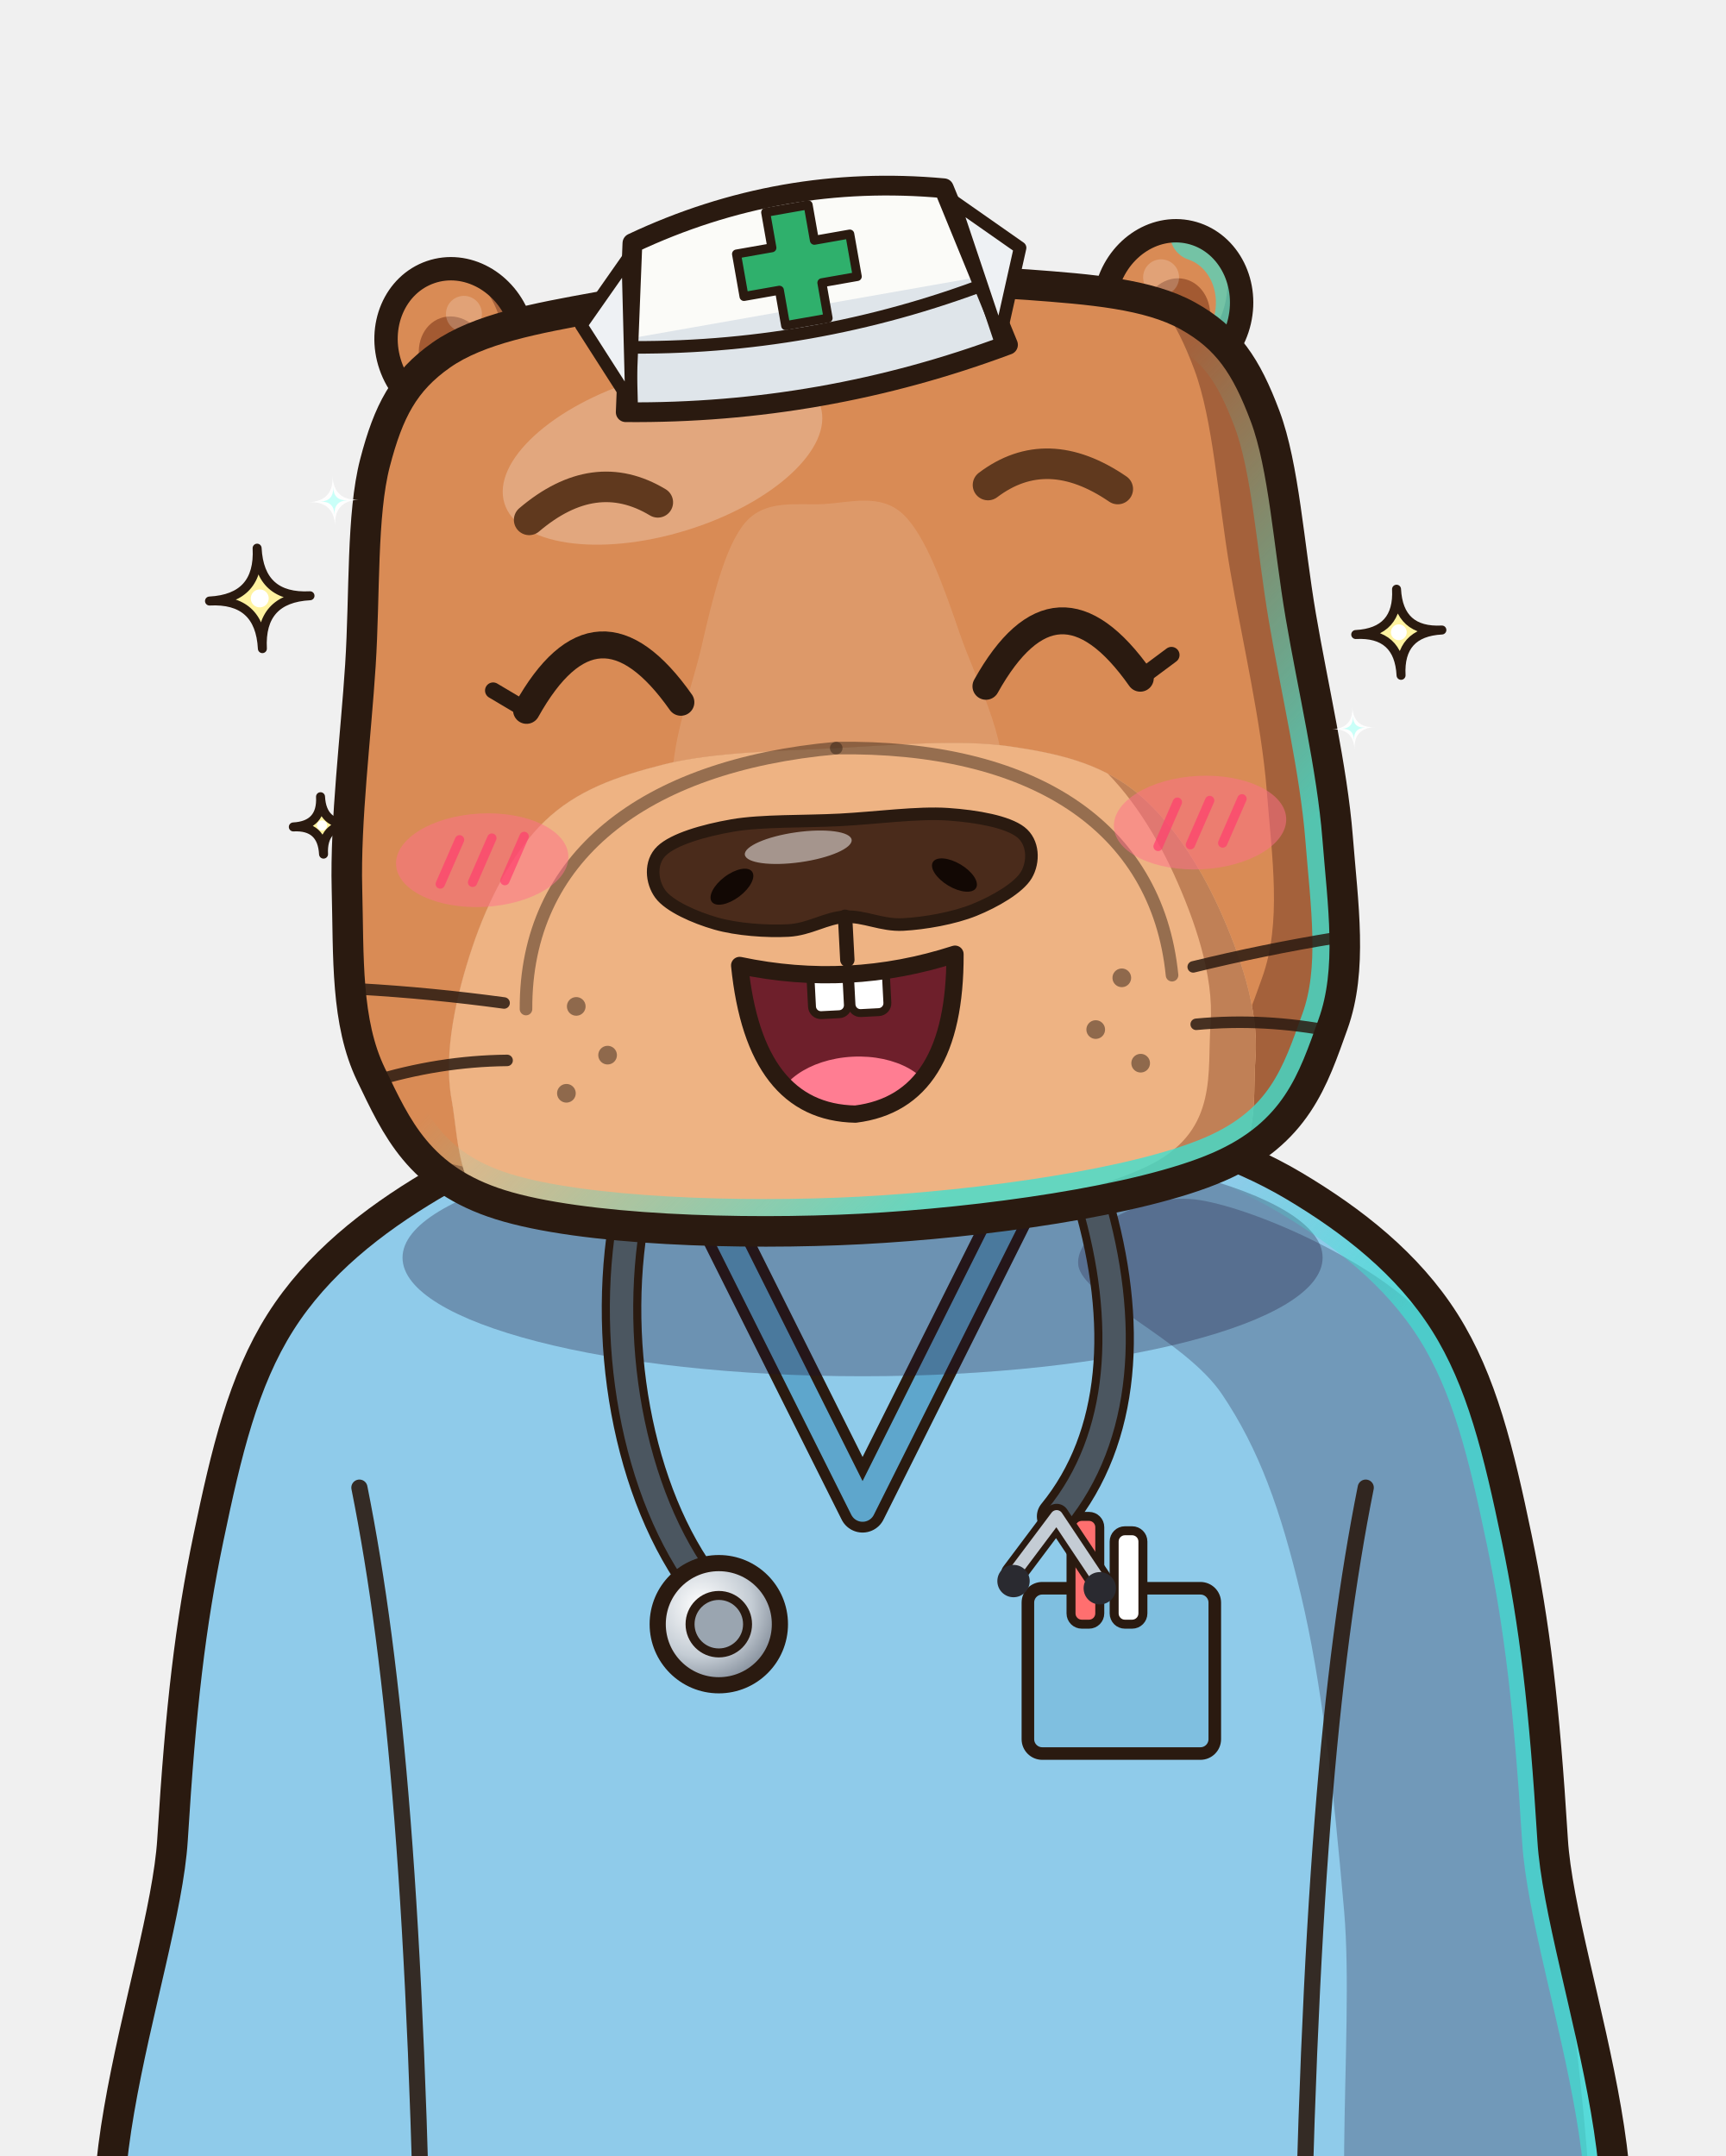
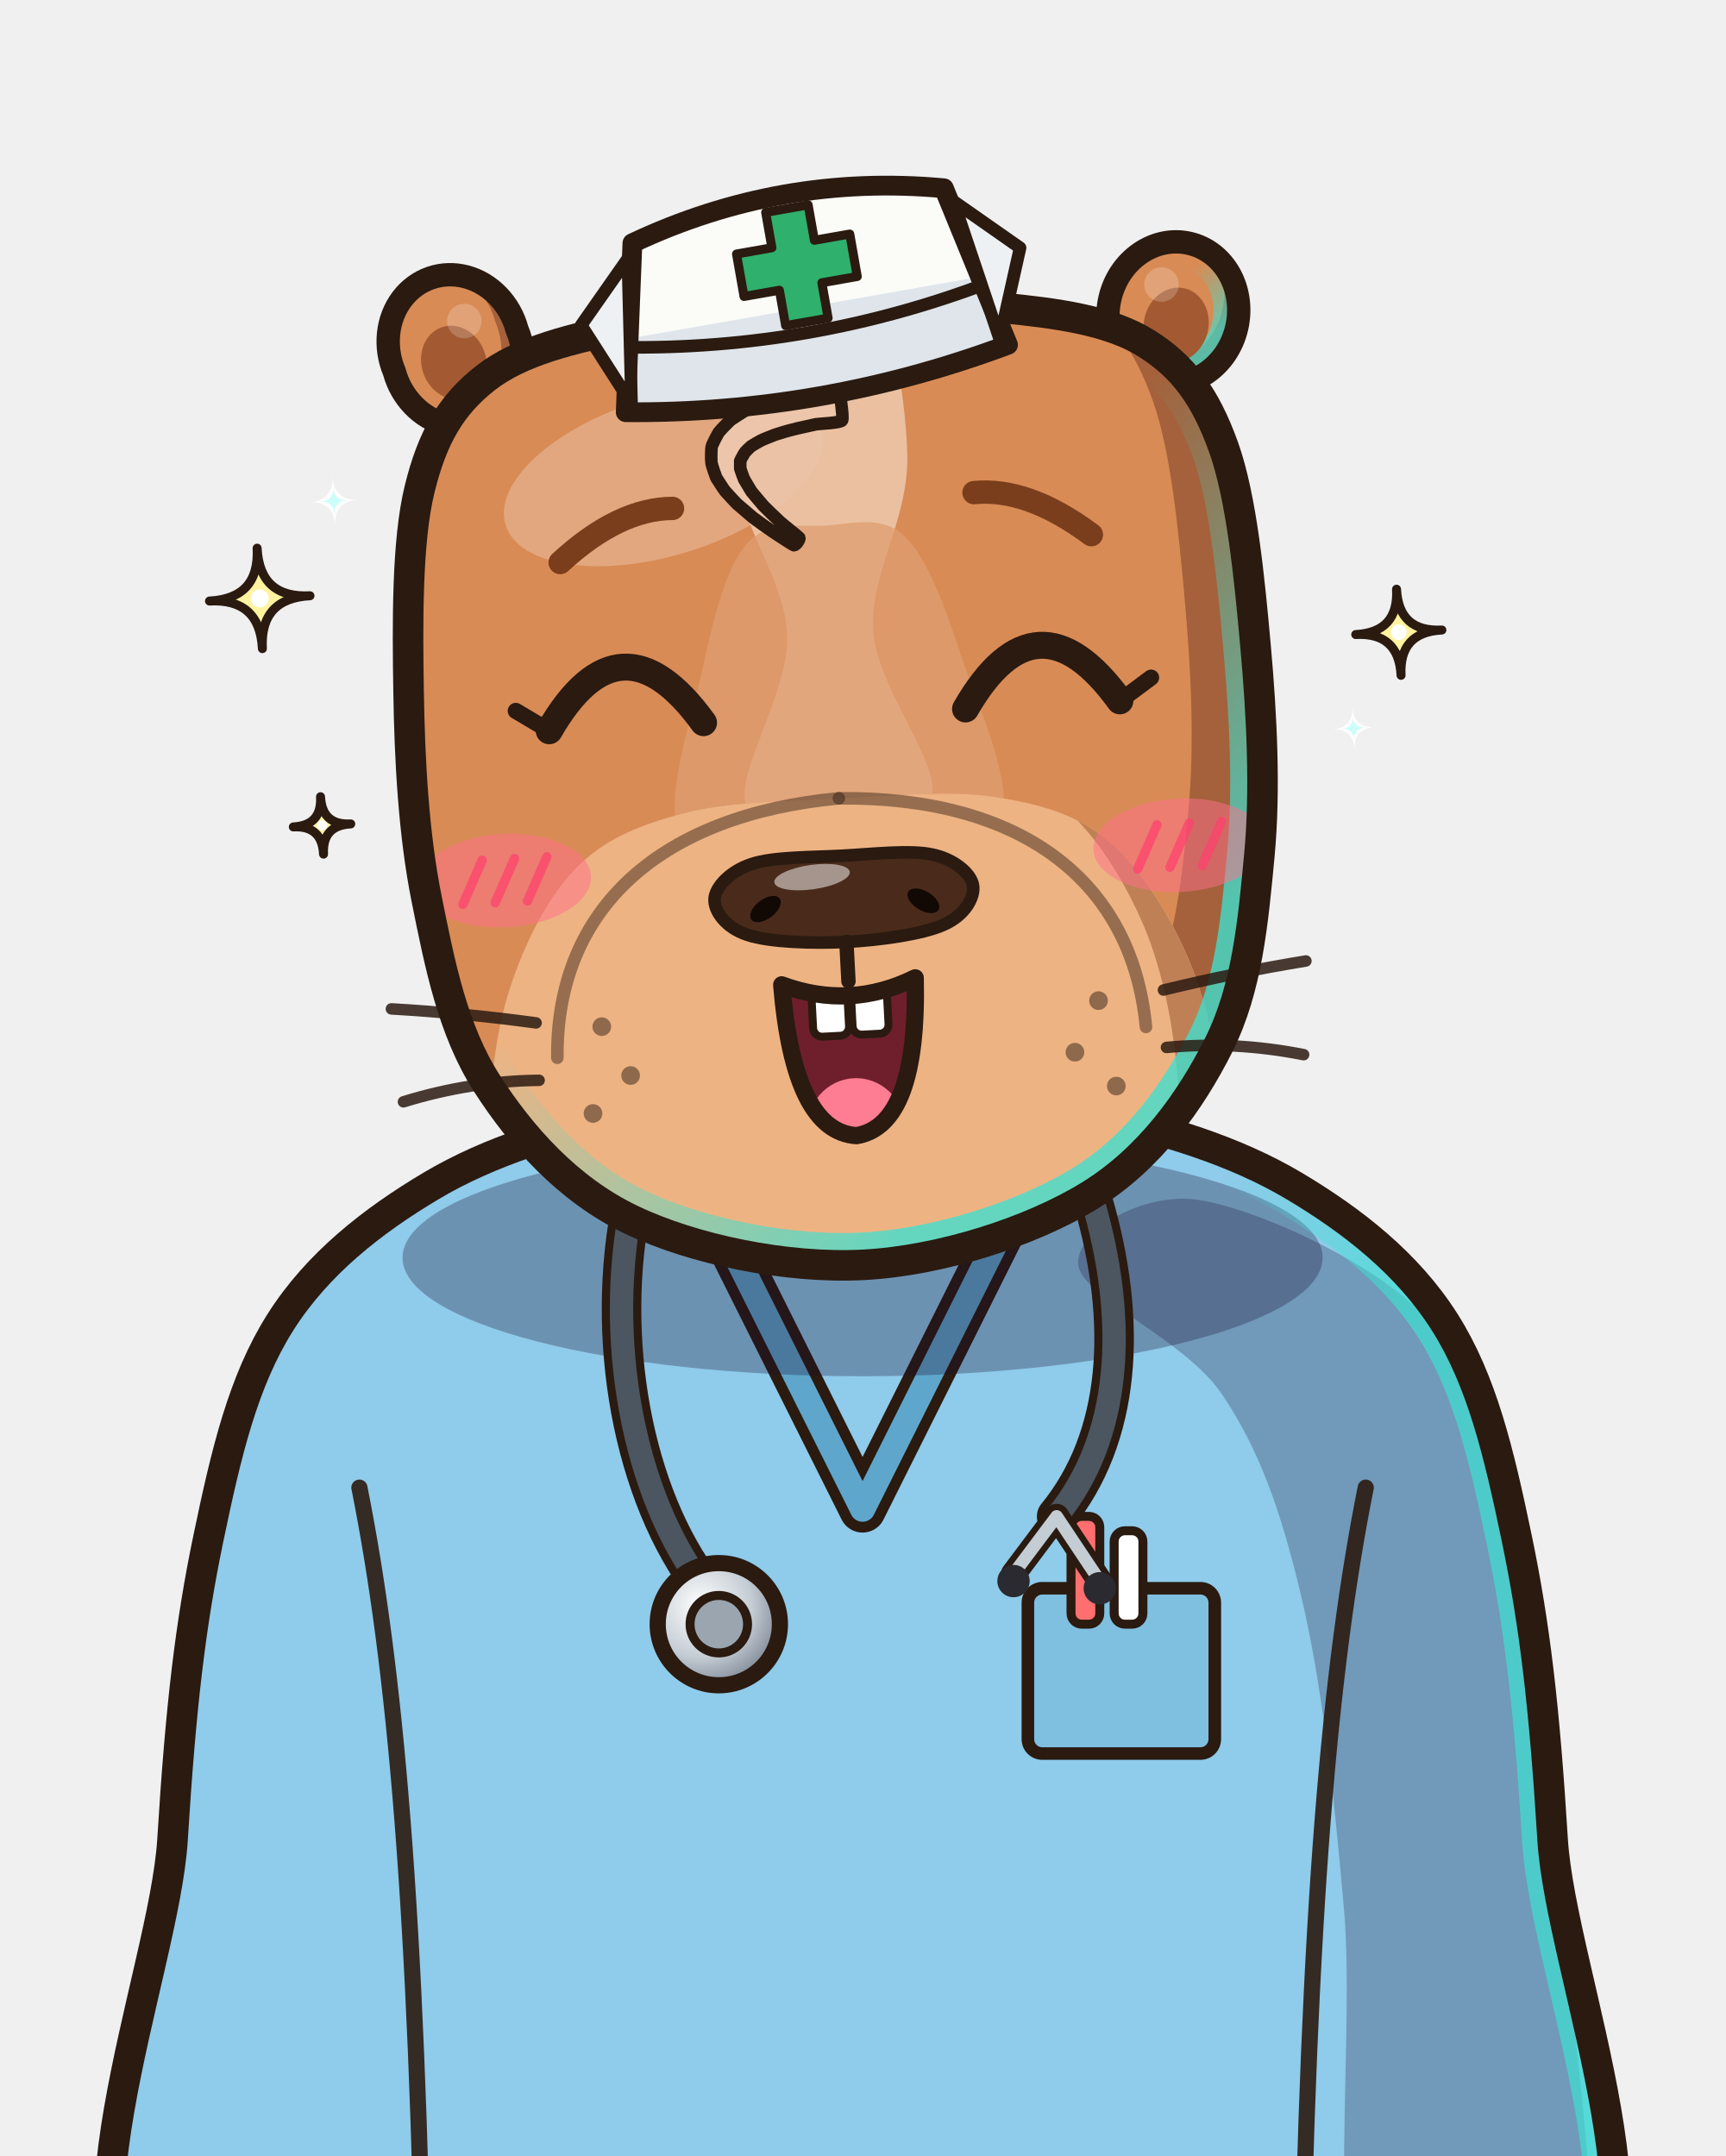
<svg xmlns="http://www.w3.org/2000/svg" width="480" height="600" viewBox="0 0 480 600">
  <defs>
    <linearGradient id="l1" x1="0" y1="0" x2="0" y2="1">
      <stop offset="0" stop-color="#0e4a36" />
      <stop offset="0.50" stop-color="#33b98c" />
      <stop offset="1" stop-color="#85d5ba" />
    </linearGradient>
    <clipPath id="k2">
      <path d="M240,292C261.3,292 284,293.7 304,298C324,302.3 343.7,308.3 360,318C376.3,327.7 391.7,339.7 402,356C412.3,372.3 417,392 422,416C427,440 429.7,462.7 432,500C434.3,537.3 468,616.7 436,640C404,663.3 305.3,640 240,640C174.7,640 76,663.3 44,640C12,616.7 45.7,537.3 48,500C50.3,462.7 53,440 58,416C63,392 67.7,372.3 78,356C88.3,339.7 103.7,327.7 120,318C136.3,308.3 156,302.3 176,298C196,293.7 218.7,292 240,292Z" />
    </clipPath>
    <linearGradient id="l3" x1="290" y1="300" x2="420" y2="400" gradientUnits="userSpaceOnUse">
      <stop offset="0" stop-color="#3ee0d0" stop-opacity="0.00" />
      <stop offset="0.30" stop-color="#3ee0d0" stop-opacity="0.00" />
      <stop offset="0.68" stop-color="#3ee0d0" stop-opacity="0.70" />
      <stop offset="1" stop-color="#3ee0d0" stop-opacity="0.70" />
    </linearGradient>
    <radialGradient id="r4" cx="0.35" cy="0.35" r="0.70">
      <stop offset="0" stop-color="#ffffff" />
      <stop offset="0.60" stop-color="#c4ccd4" />
      <stop offset="1" stop-color="#7d8794" />
    </radialGradient>
    <clipPath id="k5">
-       <path d="M121,82 A19 21 0 1 0 159,82 A19 21 0 1 0 121,82Z" />
+       <path d="M122,84 A18.1 19.9 0 1 0 158.1,84 A18.1 19.9 0 1 0 122,84Z" />
    </clipPath>
    <clipPath id="k6">
-       <path d="M321,82 A19 21 0 1 0 359,82 A19 21 0 1 0 321,82Z" />
+       <path d="M321.9,84 A18.1 19.9 0 1 0 358.1,84 A18.1 19.9 0 1 0 321.9,84Z" />
    </clipPath>
-     <clipPath id="k7">
-       <path d="M240,72C260,72 282.7,71.8 300,74C317.3,76.2 333.3,78.3 344,85C354.7,91.7 359.5,99.8 364,114C368.5,128.2 368.7,150.3 371,170C373.3,189.7 377.5,213 378,232C378.5,251 380.3,269 374,284C367.7,299 362.3,313.7 340,322C317.7,330.3 273.3,334 240,334C206.7,334 162.3,330.3 140,322C117.7,313.7 112.3,299 106,284C99.7,269 101.5,251 102,232C102.5,213 106.7,189.7 109,170C111.3,150.3 111.5,128.2 116,114C120.5,99.8 125.3,91.7 136,85C146.7,78.3 162.7,76.2 180,74C197.3,71.8 220,72 240,72Z" />
+     <linearGradient id="l7" x1="321.9" y1="64" x2="358.1" y2="92" gradientUnits="userSpaceOnUse">
+       <stop offset="0" stop-color="#3ee0d0" stop-opacity="0.00" />
+       <stop offset="0.45" stop-color="#3ee0d0" stop-opacity="0.00" />
+       <stop offset="0.83" stop-color="#3ee0d0" stop-opacity="0.70" />
+       <stop offset="1" stop-color="#3ee0d0" stop-opacity="0.70" />
+     </linearGradient>
+     <clipPath id="k8">
+       <path d="M240,78C257.3,78 276.7,77.7 292,80C307.3,82.3 322,85 332,92C342,99 347.7,107.7 352,122C356.3,136.3 357.3,159 358,178C358.7,197 358.7,217.7 356,236C353.3,254.3 350.7,272.7 342,288C333.3,303.3 321,318.7 304,328C287,337.3 261.3,344 240,344C218.7,344 193,337.3 176,328C159,318.7 146.7,303.3 138,288C129.3,272.7 126.7,254.3 124,236C121.3,217.7 121.3,197 122,178C122.7,159 123.7,136.3 128,122C132.3,107.7 138,99 148,92C158,85 172.7,82.3 188,80C203.3,77.7 222.7,78 240,78Z" />
    </clipPath>
-     <clipPath id="k8">
-       <path d="M240,200C256,200 274.3,199.3 288,202C301.7,204.7 312.7,208 322,216C331.3,224 339,237.3 344,250C349,262.7 353.7,278.7 352,292C350.3,305.3 352.7,321.3 334,330C315.3,338.7 271.3,344 240,344C208.7,344 164.7,338.7 146,330C127.3,321.3 129.7,305.3 128,292C126.3,278.7 131,262.7 136,250C141,237.3 148.7,224 158,216C167.3,208 178.3,204.7 192,202C205.7,199.3 224,200 240,200Z" />
+     <clipPath id="k9">
+       <path d="M240,214C254.6,214 271.5,213.3 283.9,216C296.3,218.7 306,222 314.5,230C323,238 330.3,251.3 334.9,264C339.5,276.7 341.7,292.7 342,306C342.3,319.3 353.9,335.3 336.9,344C319.9,352.7 272.3,358 240,358C207.7,358 160.1,352.7 143.1,344C126.1,335.3 137.7,319.3 138,306C138.3,292.7 140.5,276.7 145.1,264C149.7,251.3 157,238 165.5,230C174,222 183.7,218.7 196.1,216C208.5,213.3 225.4,214 240,214Z" />
    </clipPath>
-     <linearGradient id="l9" x1="150" y1="100" x2="360" y2="330" gradientUnits="userSpaceOnUse">
+     <linearGradient id="l10" x1="150" y1="100" x2="360" y2="330" gradientUnits="userSpaceOnUse">
      <stop offset="0" stop-color="#3ee0d0" stop-opacity="0.00" />
      <stop offset="0.40" stop-color="#3ee0d0" stop-opacity="0.00" />
      <stop offset="0.78" stop-color="#3ee0d0" stop-opacity="0.78" />
      <stop offset="1" stop-color="#3ee0d0" stop-opacity="0.78" />
    </linearGradient>
-     <clipPath id="k10">
-       <path d="M210,259 Q240,267 270,259 Q268,300 240,302 Q212,300 210,259 Z" />
+     <clipPath id="k11">
+       <path d="M221.4,265 Q240,273 258.6,265 Q257.4,306 240,308 Q222.6,306 221.4,265 Z" />
    </clipPath>
-     <clipPath id="k11">
+     <clipPath id="k12">
      <path d="M186,100 L196,54 Q240,42 284,54 L294,100 Q240,110 186,100 Z" />
    </clipPath>
  </defs>
  <g transform="translate(0 12)">
    <path d="M240,292C261.3,292 284,293.7 304,298C324,302.3 343.7,308.3 360,318C376.3,327.7 391.7,339.7 402,356C412.3,372.3 417,392 422,416C427,440 429.7,462.7 432,500C434.3,537.3 468,616.7 436,640C404,663.3 305.3,640 240,640C174.7,640 76,663.3 44,640C12,616.7 45.7,537.3 48,500C50.3,462.7 53,440 58,416C63,392 67.7,372.3 78,356C88.3,339.7 103.7,327.7 120,318C136.3,308.3 156,302.3 176,298C196,293.7 218.7,292 240,292Z" fill="#d98b55" />
    <g clip-path="url(#k2)">
      <rect x="-40" y="280" width="560" height="380" fill="#8fcbea" />
      <path d="M196,320 L240,408 L284,320" fill="none" stroke="#2a1a10" stroke-width="13" stroke-linejoin="round" stroke-linecap="round" />
      <path d="M196,320 L240,408 L284,320" fill="none" stroke="#5ea6cc" stroke-width="7" stroke-linejoin="round" stroke-linecap="round" />
      <rect x="286" y="430" width="52" height="46" rx="4" fill="#7fbfe0" stroke="#2a1a10" stroke-width="3.5" stroke-linejoin="round" stroke-linecap="round" />
      <rect x="298" y="410" width="8" height="30" rx="3" fill="#ff6f6f" stroke="#2a1a10" stroke-width="2.5" stroke-linejoin="round" stroke-linecap="round" />
      <rect x="310" y="414" width="8" height="26" rx="3" fill="#ffffff" stroke="#2a1a10" stroke-width="2.5" stroke-linejoin="round" stroke-linecap="round" />
      <path d="M334,322C350.3,324.7 383.7,339.7 398,356C412.3,372.3 414.3,396 420,420C425.7,444 428.7,463.3 432,500C435.3,536.7 448.7,616.7 440,640C431.3,663.3 391,660 380,640C369,620 377,554.7 374,520C371,485.3 367.7,456 362,432C356.3,408 350.3,391.3 340,376C329.7,360.7 301,349 300,340C299,331 317.7,319.3 334,322Z" fill="#1a0c2e" opacity="0.26" />
      <ellipse cx="240" cy="338" rx="128" ry="33" fill="#1a0c2e" opacity="0.30" />
      <path d="M380,402 C370,452 364,520 362,640" fill="none" stroke="#2a1a10" stroke-width="4.5" stroke-linejoin="round" stroke-linecap="round" opacity="0.90" />
      <path d="M100,402 C110,452 116,520 118,640" fill="none" stroke="#2a1a10" stroke-width="4.5" stroke-linejoin="round" stroke-linecap="round" opacity="0.90" />
      <path d="M240,292C261.3,292 284,293.7 304,298C324,302.3 343.7,308.3 360,318C376.3,327.7 391.7,339.7 402,356C412.3,372.3 417,392 422,416C427,440 429.7,462.7 432,500C434.3,537.3 468,616.7 436,640C404,663.3 305.3,640 240,640C174.7,640 76,663.3 44,640C12,616.7 45.7,537.3 48,500C50.3,462.7 53,440 58,416C63,392 67.7,372.3 78,356C88.3,339.7 103.7,327.7 120,318C136.3,308.3 156,302.3 176,298C196,293.7 218.7,292 240,292Z" fill="none" stroke="url(#l3)" stroke-width="17" stroke-linejoin="round" stroke-linecap="round" />
    </g>
    <path d="M240,292C261.3,292 284,293.7 304,298C324,302.3 343.7,308.3 360,318C376.3,327.7 391.7,339.7 402,356C412.3,372.3 417,392 422,416C427,440 429.7,462.7 432,500C434.3,537.3 468,616.7 436,640C404,663.3 305.3,640 240,640C174.7,640 76,663.3 44,640C12,616.7 45.7,537.3 48,500C50.3,462.7 53,440 58,416C63,392 67.7,372.3 78,356C88.3,339.7 103.7,327.7 120,318C136.3,308.3 156,302.3 176,298C196,293.7 218.7,292 240,292Z" fill="none" stroke="#2a1a10" stroke-width="8.5" stroke-linejoin="round" stroke-linecap="round" />
    <path d="M176,322 C168,360 176,404 196,430" fill="none" stroke="#2a1a10" stroke-width="11" stroke-linejoin="round" stroke-linecap="round" />
    <path d="M176,322 C168,360 176,404 196,430" fill="none" stroke="#4b5660" stroke-width="6.5" stroke-linejoin="round" stroke-linecap="round" />
    <path d="M304,322 C314,356 312,388 294,410" fill="none" stroke="#2a1a10" stroke-width="11" stroke-linejoin="round" stroke-linecap="round" />
    <path d="M304,322 C314,356 312,388 294,410" fill="none" stroke="#4b5660" stroke-width="6.5" stroke-linejoin="round" stroke-linecap="round" />
    <circle cx="200" cy="440" r="17" fill="url(#r4)" stroke="#2a1a10" stroke-width="4.5" stroke-linejoin="round" stroke-linecap="round" />
    <circle cx="200" cy="440" r="8" fill="#9aa5b0" stroke="#2a1a10" stroke-width="2.5" stroke-linejoin="round" stroke-linecap="round" />
    <path d="M294,410 L282,426 M294,410 L306,428" fill="none" stroke="#2a1a10" stroke-width="7" stroke-linejoin="round" stroke-linecap="round" />
    <path d="M294,410 L282,426 M294,410 L306,428" fill="none" stroke="#c4ccd4" stroke-width="3.5" stroke-linejoin="round" stroke-linecap="round" />
    <circle cx="282" cy="428" r="4.5" fill="#2a2a30" />
    <circle cx="306" cy="430" r="4.5" fill="#2a2a30" />
    <g transform="translate(0 -4) rotate(-3 240 340)">
-       <g transform="rotate(-16 140 82)">
-         <ellipse cx="140" cy="82" rx="19" ry="21" fill="#a4613b" />
+       <g transform="rotate(-16 140 84)">
+         <path d="M122,84 A18.1 19.9 0 1 0 158.1,84 A18.1 19.9 0 1 0 122,84Z" fill="#a4613b" />
        <g clip-path="url(#k5)">
-           <ellipse cx="135" cy="78" rx="19" ry="21" fill="#d98b55" />
+           <path d="M122,84 A18.1 19.9 0 1 0 158.1,84 A18.1 19.9 0 1 0 122,84Z" fill="#d98b55" transform="translate(-5 -4)" />
        </g>
-         <ellipse cx="140" cy="82" rx="19" ry="21" fill="none" stroke="#2a1a10" stroke-width="6.5" stroke-linejoin="round" stroke-linecap="round" />
-         <ellipse cx="138.5" cy="85" rx="9.5" ry="11" fill="#a35a32" />
-         <ellipse cx="145" cy="75" rx="5" ry="5" fill="#ffffff" opacity="0.20" />
+         <path d="M122,84 A18.1 19.9 0 1 0 158.1,84 A18.1 19.9 0 1 0 122,84Z" fill="none" stroke="#2a1a10" stroke-width="6.5" stroke-linejoin="round" stroke-linecap="round" />
+         <ellipse cx="138.5" cy="87" rx="9" ry="10.4" fill="#a35a32" />
+         <ellipse cx="145" cy="77" rx="4.8" ry="4.8" fill="#ffffff" opacity="0.20" />
      </g>
-       <g transform="rotate(16 340 82)">
-         <ellipse cx="340" cy="82" rx="19" ry="21" fill="#a4613b" />
+       <g transform="rotate(16 340 84)">
+         <path d="M321.9,84 A18.1 19.9 0 1 0 358.1,84 A18.1 19.9 0 1 0 321.9,84Z" fill="#a4613b" />
        <g clip-path="url(#k6)">
-           <ellipse cx="335" cy="78" rx="19" ry="21" fill="#d98b55" />
+           <path d="M321.9,84 A18.1 19.9 0 1 0 358.1,84 A18.1 19.9 0 1 0 321.9,84Z" fill="#d98b55" transform="translate(-5 -4)" />
+           <path d="M321.9,84 A18.1 19.9 0 1 0 358.1,84 A18.1 19.9 0 1 0 321.9,84Z" fill="none" stroke="url(#l7)" stroke-width="14" stroke-linejoin="round" stroke-linecap="round" />
        </g>
-         <g clip-path="url(#k6)">
-           <path d="M342,61 A19 21 0 0 1 350,100" fill="none" stroke="#3ee0d0" stroke-width="15" stroke-linejoin="round" stroke-linecap="round" opacity="0.65" />
-         </g>
-         <ellipse cx="340" cy="82" rx="19" ry="21" fill="none" stroke="#2a1a10" stroke-width="6.5" stroke-linejoin="round" stroke-linecap="round" />
-         <ellipse cx="341.5" cy="85" rx="9.5" ry="11" fill="#a35a32" />
-         <ellipse cx="335" cy="75" rx="5" ry="5" fill="#ffffff" opacity="0.20" />
+         <path d="M321.9,84 A18.1 19.9 0 1 0 358.1,84 A18.1 19.9 0 1 0 321.9,84Z" fill="none" stroke="#2a1a10" stroke-width="6.5" stroke-linejoin="round" stroke-linecap="round" />
+         <ellipse cx="341.5" cy="87" rx="9" ry="10.4" fill="#a35a32" />
+         <ellipse cx="335" cy="77" rx="4.8" ry="4.8" fill="#ffffff" opacity="0.20" />
      </g>
-       <path d="M240,72C260,72 282.7,71.8 300,74C317.3,76.2 333.3,78.3 344,85C354.7,91.7 359.5,99.8 364,114C368.5,128.2 368.7,150.3 371,170C373.3,189.7 377.5,213 378,232C378.5,251 380.3,269 374,284C367.7,299 362.3,313.7 340,322C317.7,330.3 273.3,334 240,334C206.7,334 162.3,330.3 140,322C117.7,313.7 112.3,299 106,284C99.7,269 101.5,251 102,232C102.5,213 106.7,189.7 109,170C111.3,150.3 111.5,128.2 116,114C120.5,99.8 125.3,91.7 136,85C146.7,78.3 162.7,76.2 180,74C197.3,71.8 220,72 240,72Z" fill="#a4613b" />
-       <g clip-path="url(#k7)">
-         <path d="M240,72C260,72 282.7,71.8 300,74C317.3,76.2 333.3,78.3 344,85C354.7,91.7 359.5,99.8 364,114C368.5,128.2 368.7,150.3 371,170C373.3,189.7 377.5,213 378,232C378.5,251 380.3,269 374,284C367.7,299 362.3,313.7 340,322C317.7,330.3 273.3,334 240,334C206.7,334 162.3,330.3 140,322C117.7,313.7 112.3,299 106,284C99.7,269 101.5,251 102,232C102.5,213 106.7,189.7 109,170C111.3,150.3 111.5,128.2 116,114C120.5,99.8 125.3,91.7 136,85C146.7,78.3 162.7,76.2 180,74C197.3,71.8 220,72 240,72Z" fill="#d98b55" transform="translate(-19 -14)" />
-         <ellipse cx="196" cy="116" rx="46" ry="22" fill="#ffffff" opacity="0.24" transform="rotate(-14 196 116)" />
+       <path d="M240,78C257.3,78 276.7,77.7 292,80C307.3,82.3 322,85 332,92C342,99 347.7,107.7 352,122C356.3,136.3 357.3,159 358,178C358.7,197 358.7,217.7 356,236C353.3,254.3 350.7,272.7 342,288C333.3,303.3 321,318.7 304,328C287,337.3 261.3,344 240,344C218.7,344 193,337.3 176,328C159,318.7 146.7,303.3 138,288C129.3,272.7 126.7,254.3 124,236C121.3,217.7 121.3,197 122,178C122.7,159 123.7,136.3 128,122C132.3,107.7 138,99 148,92C158,85 172.7,82.3 188,80C203.3,77.7 222.7,78 240,78Z" fill="#a4613b" />
+       <g clip-path="url(#k8)">
+         <path d="M240,78C257.3,78 276.7,77.7 292,80C307.3,82.3 322,85 332,92C342,99 347.7,107.7 352,122C356.3,136.3 357.3,159 358,178C358.7,197 358.7,217.7 356,236C353.3,254.3 350.7,272.7 342,288C333.3,303.3 321,318.7 304,328C287,337.3 261.3,344 240,344C218.7,344 193,337.3 176,328C159,318.7 146.7,303.3 138,288C129.3,272.7 126.7,254.3 124,236C121.3,217.7 121.3,197 122,178C122.7,159 123.7,136.3 128,122C132.3,107.7 138,99 148,92C158,85 172.7,82.3 188,80C203.3,77.7 222.7,78 240,78Z" fill="#d98b55" transform="translate(-19 -14)" />
+         <ellipse cx="196" cy="122" rx="46" ry="22" fill="#ffffff" opacity="0.24" transform="rotate(-14 196 122)" />
+         <path d="M240,56C245.3,56 252,49.3 256,60C260,70.7 264.7,102 264,120C263.3,138 251.7,152.3 252,168C252.3,183.7 268,204.7 266,214C264,223.3 248.7,224 240,224C231.3,224 216,223.3 214,214C212,204.7 227.7,183.7 228,168C228.3,152.3 216.7,138 216,120C215.3,102 220,70.7 224,60C228,49.3 234.7,56 240,56Z" fill="#ecc5aa" opacity="0.90" />
      </g>
-       <g clip-path="url(#k7)">
-         <path d="M240,132C247.3,132 256,129.7 262,136C268,142.3 272.3,157 276,170C279.7,183 290,205.3 284,214C278,222.7 254.7,222 240,222C225.3,222 202,222.7 196,214C190,205.3 200.3,183 204,170C207.7,157 212,142.3 218,136C224,129.7 232.7,132 240,132Z" fill="#df9e70" opacity="0.75" />
+       <g clip-path="url(#k8)">
+         <path d="M240,138C247.3,138 256,135.7 262,142C268,148.3 272.3,162.3 276,176C279.7,189.7 290,214.7 284,224C278,233.3 254.7,232 240,232C225.3,232 202,233.3 196,224C190,214.7 200.3,189.7 204,176C207.7,162.3 212,148.3 218,142C224,135.7 232.7,138 240,138Z" fill="#df9e70" opacity="0.75" />
      </g>
-       <g clip-path="url(#k7)">
-         <path d="M240,200C256,200 274.3,199.3 288,202C301.7,204.7 312.7,208 322,216C331.3,224 339,237.3 344,250C349,262.7 353.7,278.7 352,292C350.3,305.3 352.7,321.3 334,330C315.3,338.7 271.3,344 240,344C208.7,344 164.7,338.7 146,330C127.3,321.3 129.7,305.3 128,292C126.3,278.7 131,262.7 136,250C141,237.3 148.7,224 158,216C167.3,208 178.3,204.7 192,202C205.7,199.3 224,200 240,200Z" fill="#eeb383" />
-         <g clip-path="url(#k8)">
-           <path d="M240,200C256,200 274.3,199.3 288,202C301.7,204.7 312.7,208 322,216C331.3,224 339,237.3 344,250C349,262.7 353.7,278.7 352,292C350.3,305.3 352.7,321.3 334,330C315.3,338.7 271.3,344 240,344C208.7,344 164.7,338.7 146,330C127.3,321.3 129.7,305.3 128,292C126.3,278.7 131,262.7 136,250C141,237.3 148.7,224 158,216C167.3,208 178.3,204.7 192,202C205.7,199.3 224,200 240,200Z" fill="#c08056" />
-           <path d="M240,200C256,200 274.3,199.3 288,202C301.7,204.7 312.7,208 322,216C331.3,224 339,237.3 344,250C349,262.7 353.7,278.7 352,292C350.3,305.3 352.7,321.3 334,330C315.3,338.7 271.3,344 240,344C208.7,344 164.7,338.7 146,330C127.3,321.3 129.7,305.3 128,292C126.3,278.7 131,262.7 136,250C141,237.3 148.7,224 158,216C167.3,208 178.3,204.7 192,202C205.7,199.3 224,200 240,200Z" fill="#eeb383" transform="translate(-12 -10)" />
+       <g clip-path="url(#k8)">
+         <path d="M240,214C254.6,214 271.5,213.3 283.9,216C296.3,218.7 306,222 314.5,230C323,238 330.3,251.3 334.9,264C339.5,276.7 341.7,292.7 342,306C342.3,319.3 353.9,335.3 336.9,344C319.9,352.7 272.3,358 240,358C207.7,358 160.1,352.7 143.1,344C126.1,335.3 137.7,319.3 138,306C138.3,292.7 140.5,276.7 145.1,264C149.7,251.3 157,238 165.5,230C174,222 183.7,218.7 196.1,216C208.5,213.3 225.4,214 240,214Z" fill="#eeb383" />
+         <g clip-path="url(#k9)">
+           <path d="M240,214C254.6,214 271.5,213.3 283.9,216C296.3,218.7 306,222 314.5,230C323,238 330.3,251.3 334.9,264C339.5,276.7 341.7,292.7 342,306C342.3,319.3 353.9,335.3 336.9,344C319.9,352.7 272.3,358 240,358C207.7,358 160.1,352.7 143.1,344C126.1,335.3 137.7,319.3 138,306C138.3,292.7 140.5,276.7 145.1,264C149.7,251.3 157,238 165.5,230C174,222 183.7,218.7 196.1,216C208.5,213.3 225.4,214 240,214Z" fill="#c08056" />
+           <path d="M240,214C254.6,214 271.5,213.3 283.9,216C296.3,218.7 306,222 314.5,230C323,238 330.3,251.3 334.9,264C339.5,276.7 341.7,292.7 342,306C342.3,319.3 353.9,335.3 336.9,344C319.9,352.7 272.3,358 240,358C207.7,358 160.1,352.7 143.1,344C126.1,335.3 137.7,319.3 138,306C138.3,292.7 140.5,276.7 145.1,264C149.7,251.3 157,238 165.5,230C174,222 183.7,218.7 196.1,216C208.5,213.3 225.4,214 240,214Z" fill="#eeb383" transform="translate(-12 -10)" />
        </g>
      </g>
-       <path d="M150,268 C152,226 186,202 240,200" fill="none" stroke="#2a1a10" stroke-width="3.5" stroke-linejoin="round" stroke-linecap="round" opacity="0.45" />
-       <path d="M330,268 C328,226 294,202 240,200" fill="none" stroke="#2a1a10" stroke-width="3.5" stroke-linejoin="round" stroke-linecap="round" opacity="0.45" />
-       <g clip-path="url(#k7)">
-         <path d="M240,72C260,72 282.7,71.8 300,74C317.3,76.2 333.3,78.3 344,85C354.7,91.7 359.5,99.8 364,114C368.5,128.2 368.7,150.3 371,170C373.3,189.7 377.5,213 378,232C378.5,251 380.3,269 374,284C367.7,299 362.3,313.7 340,322C317.7,330.3 273.3,334 240,334C206.7,334 162.3,330.3 140,322C117.7,313.7 112.3,299 106,284C99.7,269 101.5,251 102,232C102.5,213 106.7,189.7 109,170C111.3,150.3 111.5,128.2 116,114C120.5,99.8 125.3,91.7 136,85C146.7,78.3 162.7,76.2 180,74C197.3,71.8 220,72 240,72Z" fill="none" stroke="url(#l9)" stroke-width="18" stroke-linejoin="round" stroke-linecap="round" />
+       <path d="M158,282 C159.8,240 190.8,216 240,214" fill="none" stroke="#2a1a10" stroke-width="3.5" stroke-linejoin="round" stroke-linecap="round" opacity="0.45" />
+       <path d="M322,282 C320.2,240 289.2,216 240,214" fill="none" stroke="#2a1a10" stroke-width="3.5" stroke-linejoin="round" stroke-linecap="round" opacity="0.45" />
+       <g clip-path="url(#k8)">
+         <path d="M240,78C257.3,78 276.7,77.7 292,80C307.3,82.3 322,85 332,92C342,99 347.7,107.7 352,122C356.3,136.3 357.3,159 358,178C358.7,197 358.7,217.7 356,236C353.3,254.3 350.7,272.7 342,288C333.3,303.3 321,318.7 304,328C287,337.3 261.3,344 240,344C218.7,344 193,337.3 176,328C159,318.7 146.7,303.3 138,288C129.3,272.7 126.7,254.3 124,236C121.3,217.7 121.3,197 122,178C122.7,159 123.7,136.3 128,122C132.3,107.7 138,99 148,92C158,85 172.7,82.3 188,80C203.3,77.7 222.7,78 240,78Z" fill="none" stroke="url(#l10)" stroke-width="18" stroke-linejoin="round" stroke-linecap="round" />
      </g>
-       <ellipse cx="140" cy="226" rx="24" ry="13" fill="#ff6f8c" opacity="0.50" />
-       <path d="M134,220 L128,232" fill="none" stroke="#ff3f6e" stroke-width="2.6" stroke-linejoin="round" stroke-linecap="round" opacity="0.70" />
-       <path d="M143,220 L137,232" fill="none" stroke="#ff3f6e" stroke-width="2.6" stroke-linejoin="round" stroke-linecap="round" opacity="0.70" />
-       <path d="M152,220 L146,232" fill="none" stroke="#ff3f6e" stroke-width="2.6" stroke-linejoin="round" stroke-linecap="round" opacity="0.70" />
-       <ellipse cx="340" cy="226" rx="24" ry="13" fill="#ff6f8c" opacity="0.50" />
-       <path d="M334,220 L328,232" fill="none" stroke="#ff3f6e" stroke-width="2.6" stroke-linejoin="round" stroke-linecap="round" opacity="0.70" />
-       <path d="M343,220 L337,232" fill="none" stroke="#ff3f6e" stroke-width="2.6" stroke-linejoin="round" stroke-linecap="round" opacity="0.70" />
-       <path d="M352,220 L346,232" fill="none" stroke="#ff3f6e" stroke-width="2.6" stroke-linejoin="round" stroke-linecap="round" opacity="0.70" />
-       <path d="M144,266 Q124,262.2 104,260" fill="none" stroke="#2a1a10" stroke-width="3.2" stroke-linejoin="round" stroke-linecap="round" opacity="0.85" />
-       <path d="M144,282 Q125,281.2 106,286" fill="none" stroke="#2a1a10" stroke-width="3.2" stroke-linejoin="round" stroke-linecap="round" opacity="0.85" />
-       <circle cx="164" cy="268" r="2.6" fill="#8f694c" />
-       <circle cx="172" cy="282" r="2.6" fill="#8f694c" />
-       <circle cx="160" cy="292" r="2.6" fill="#8f694c" />
-       <path d="M336,266 Q356,262.2 376,260" fill="none" stroke="#2a1a10" stroke-width="3.2" stroke-linejoin="round" stroke-linecap="round" opacity="0.85" />
-       <path d="M336,282 Q355,281.2 374,286" fill="none" stroke="#2a1a10" stroke-width="3.2" stroke-linejoin="round" stroke-linecap="round" opacity="0.85" />
-       <circle cx="316" cy="268" r="2.6" fill="#8f694c" />
-       <circle cx="308" cy="282" r="2.6" fill="#8f694c" />
-       <circle cx="320" cy="292" r="2.6" fill="#8f694c" />
-       <path d="M240,220C250,220 261.7,219 270,220C278.3,221 286.5,223 290,226C293.5,229 293.3,234.5 291,238C288.7,241.5 281.8,245 276,247C270.2,249 262,250 256,250C250,250 245.3,247 240,247C234.7,247 230,250 224,250C218,250 209.8,249 204,247C198.2,245 191.3,241.5 189,238C186.7,234.5 186.5,229 190,226C193.5,223 201.7,221 210,220C218.3,219 230,220 240,220Z" fill="#4a2b1b" stroke="#2a1a10" stroke-width="3.5" stroke-linejoin="round" stroke-linecap="round" />
-       <ellipse cx="228" cy="227" rx="15" ry="4.2" fill="#ffffff" opacity="0.50" transform="rotate(-5 228 227)" />
-       <ellipse cx="209" cy="237" rx="7" ry="3.4" fill="#120804" transform="rotate(-34 209 237)" />
-       <ellipse cx="271" cy="237" rx="7" ry="3.4" fill="#120804" transform="rotate(34 271 237)" />
-       <path d="M240,247 L240,259" fill="none" stroke="#2a1a10" stroke-width="4" stroke-linejoin="round" stroke-linecap="round" />
-       <path d="M210,259 Q240,267 270,259 Q268,300 240,302 Q212,300 210,259 Z" fill="#6e1f2b" />
-       <g clip-path="url(#k10)">
-         <ellipse cx="240" cy="300" rx="22" ry="14" fill="#ff7d92" />
+       <ellipse cx="146" cy="232" rx="24" ry="13" fill="#ff6f8c" opacity="0.50" />
+       <path d="M140,226 L134,238" fill="none" stroke="#ff3f6e" stroke-width="2.6" stroke-linejoin="round" stroke-linecap="round" opacity="0.70" />
+       <path d="M149,226 L143,238" fill="none" stroke="#ff3f6e" stroke-width="2.6" stroke-linejoin="round" stroke-linecap="round" opacity="0.70" />
+       <path d="M158,226 L152,238" fill="none" stroke="#ff3f6e" stroke-width="2.6" stroke-linejoin="round" stroke-linecap="round" opacity="0.70" />
+       <ellipse cx="334" cy="232" rx="24" ry="13" fill="#ff6f8c" opacity="0.50" />
+       <path d="M328,226 L322,238" fill="none" stroke="#ff3f6e" stroke-width="2.6" stroke-linejoin="round" stroke-linecap="round" opacity="0.70" />
+       <path d="M337,226 L331,238" fill="none" stroke="#ff3f6e" stroke-width="2.6" stroke-linejoin="round" stroke-linecap="round" opacity="0.70" />
+       <path d="M346,226 L340,238" fill="none" stroke="#ff3f6e" stroke-width="2.6" stroke-linejoin="round" stroke-linecap="round" opacity="0.70" />
+       <path d="M152.6,272 Q132.6,268.2 112.6,266" fill="none" stroke="#2a1a10" stroke-width="3.2" stroke-linejoin="round" stroke-linecap="round" opacity="0.85" />
+       <path d="M152.6,288 Q133.6,287.2 114.6,292" fill="none" stroke="#2a1a10" stroke-width="3.2" stroke-linejoin="round" stroke-linecap="round" opacity="0.85" />
+       <circle cx="170.8" cy="274" r="2.6" fill="#8f694c" />
+       <circle cx="178.1" cy="288" r="2.6" fill="#8f694c" />
+       <circle cx="167.1" cy="298" r="2.6" fill="#8f694c" />
+       <path d="M327.4,272 Q347.4,268.2 367.4,266" fill="none" stroke="#2a1a10" stroke-width="3.2" stroke-linejoin="round" stroke-linecap="round" opacity="0.85" />
+       <path d="M327.4,288 Q346.4,287.2 365.4,292" fill="none" stroke="#2a1a10" stroke-width="3.2" stroke-linejoin="round" stroke-linecap="round" opacity="0.85" />
+       <circle cx="309.2" cy="274" r="2.6" fill="#8f694c" />
+       <circle cx="301.9" cy="288" r="2.6" fill="#8f694c" />
+       <circle cx="312.9" cy="298" r="2.6" fill="#8f694c" />
+       <path d="M240,230C248.4,230 259.2,229.3 265.2,231C271.2,232.6 275.6,236.8 276,240.1C276.4,243.4 273.4,248.3 267.4,250.6C261.4,253 249.1,254 240,254C230.9,254 218.6,253 212.6,250.6C206.6,248.3 203.6,243.4 204,240.1C204.4,236.8 208.8,232.6 214.8,231C220.8,229.3 231.6,230 240,230Z" fill="#4a2b1b" stroke="#2a1a10" stroke-width="3.5" stroke-linejoin="round" stroke-linecap="round" />
+       <ellipse cx="231.4" cy="235.5" rx="10.6" ry="3.4" fill="#ffffff" opacity="0.50" transform="rotate(-5 231.4 235.5)" />
+       <ellipse cx="218" cy="243.7" rx="4.9" ry="2.7" fill="#120804" transform="rotate(-34 218 243.7)" />
+       <ellipse cx="262" cy="243.7" rx="4.9" ry="2.7" fill="#120804" transform="rotate(34 262 243.7)" />
+       <path d="M240,254 L240,265" fill="none" stroke="#2a1a10" stroke-width="4" stroke-linejoin="round" stroke-linecap="round" />
+       <path d="M221.4,265 Q240,273 258.6,265 Q257.4,306 240,308 Q222.6,306 221.4,265 Z" fill="#6e1f2b" />
+       <g clip-path="url(#k11)">
+         <ellipse cx="240" cy="306" rx="13.6" ry="14" fill="#ff7d92" />
      </g>
-       <g clip-path="url(#k10)">
-         <rect x="229.5" y="261" width="10" height="13" rx="2.5" fill="#ffffff" stroke="#2a1a10" stroke-width="2.2" stroke-linejoin="round" stroke-linecap="round" />
-         <rect x="240.5" y="261" width="10" height="13" rx="2.5" fill="#ffffff" stroke="#2a1a10" stroke-width="2.2" stroke-linejoin="round" stroke-linecap="round" />
+       <g clip-path="url(#k11)">
+         <rect x="229.5" y="267" width="10" height="13" rx="2.5" fill="#ffffff" stroke="#2a1a10" stroke-width="2.2" stroke-linejoin="round" stroke-linecap="round" />
+         <rect x="240.5" y="267" width="10" height="13" rx="2.5" fill="#ffffff" stroke="#2a1a10" stroke-width="2.2" stroke-linejoin="round" stroke-linecap="round" />
      </g>
-       <path d="M210,259 Q240,267 270,259 Q268,300 240,302 Q212,300 210,259 Z" fill="none" stroke="#2a1a10" stroke-width="4.8" stroke-linejoin="round" stroke-linecap="round" />
-       <path d="M154.5,185 Q176,150.8 197.5,185" fill="none" stroke="#2a1a10" stroke-width="7.5" stroke-linejoin="round" stroke-linecap="round" />
-       <path d="M154.5,185 L145.5,179" fill="none" stroke="#2a1a10" stroke-width="4.5" stroke-linejoin="round" stroke-linecap="round" />
-       <path d="M282.5,185 Q304,150.8 325.5,185" fill="none" stroke="#2a1a10" stroke-width="7.5" stroke-linejoin="round" stroke-linecap="round" />
-       <path d="M325.5,185 L334.5,179" fill="none" stroke="#2a1a10" stroke-width="4.5" stroke-linejoin="round" stroke-linecap="round" />
-       <path d="M158,132.1 Q177,117.6 194,129.1" fill="none" stroke="#60391e" stroke-width="8.5" stroke-linejoin="round" stroke-linecap="round" />
-       <path d="M322,132.1 Q303,117.6 286,129.1" fill="none" stroke="#60391e" stroke-width="8.5" stroke-linejoin="round" stroke-linecap="round" />
-       <path d="M240,72C260,72 282.7,71.8 300,74C317.3,76.2 333.3,78.3 344,85C354.7,91.7 359.5,99.8 364,114C368.5,128.2 368.7,150.3 371,170C373.3,189.7 377.5,213 378,232C378.5,251 380.3,269 374,284C367.7,299 362.3,313.7 340,322C317.7,330.3 273.3,334 240,334C206.7,334 162.3,330.3 140,322C117.7,313.7 112.3,299 106,284C99.7,269 101.5,251 102,232C102.5,213 106.7,189.7 109,170C111.3,150.3 111.5,128.2 116,114C120.5,99.8 125.3,91.7 136,85C146.7,78.3 162.7,76.2 180,74C197.3,71.8 220,72 240,72Z" fill="none" stroke="#2a1a10" stroke-width="8.5" stroke-linejoin="round" stroke-linecap="round" />
+       <path d="M221.4,265 Q240,273 258.6,265 Q257.4,306 240,308 Q222.6,306 221.4,265 Z" fill="none" stroke="#2a1a10" stroke-width="4.8" stroke-linejoin="round" stroke-linecap="round" />
+       <path d="M160.5,191 Q182,157.8 203.5,191" fill="none" stroke="#2a1a10" stroke-width="7.5" stroke-linejoin="round" stroke-linecap="round" />
+       <path d="M160.5,191 L151.5,185" fill="none" stroke="#2a1a10" stroke-width="4.5" stroke-linejoin="round" stroke-linecap="round" />
+       <path d="M276.5,191 Q298,157.8 319.5,191" fill="none" stroke="#2a1a10" stroke-width="7.5" stroke-linejoin="round" stroke-linecap="round" />
+       <path d="M319.5,191 L328.5,185" fill="none" stroke="#2a1a10" stroke-width="4.5" stroke-linejoin="round" stroke-linecap="round" />
+       <path d="M166,144.4 Q183,130.3 198,131" fill="none" stroke="#7a3e1c" stroke-width="6.5" stroke-linejoin="round" stroke-linecap="round" />
+       <path d="M314,144.4 Q297,130.3 282,131" fill="none" stroke="#7a3e1c" stroke-width="6.5" stroke-linejoin="round" stroke-linecap="round" />
+       <path d="M240,78C257.3,78 276.7,77.7 292,80C307.3,82.3 322,85 332,92C342,99 347.7,107.7 352,122C356.3,136.3 357.3,159 358,178C358.7,197 358.7,217.7 356,236C353.3,254.3 350.7,272.7 342,288C333.3,303.3 321,318.7 304,328C287,337.3 261.3,344 240,344C218.7,344 193,337.3 176,328C159,318.7 146.7,303.3 138,288C129.3,272.7 126.7,254.3 124,236C121.3,217.7 121.3,197 122,178C122.7,159 123.7,136.3 128,122C132.3,107.7 138,99 148,92C158,85 172.7,82.3 188,80C203.3,77.7 222.7,78 240,78Z" fill="none" stroke="#2a1a10" stroke-width="8.5" stroke-linejoin="round" stroke-linecap="round" />
+       <path d="M245.6,99C245,98.4 238.7,99.8 237.7,100C236.7,100.1 231.6,101.1 230.8,101.2C229.9,101.4 225.5,102.6 224.7,102.9C224,103.1 220.3,104.6 219.6,104.9C219,105.2 215.9,107 215.4,107.3C214.9,107.7 212.4,110 212,110.5C211.6,111 209.9,113.9 209.8,114.4C209.6,115 209.4,118.3 209.5,118.9C209.5,119.5 210.4,122.5 210.6,123.1C210.9,123.6 212.5,126.5 212.9,127C213.3,127.5 215.6,130.3 216.1,130.8C216.6,131.3 219.6,134.1 220.2,134.7C220.8,135.2 224.5,138.2 225.2,138.7C226,139.3 230.7,142.8 231.2,143C231.7,143.1 233,141.5 232.8,141C232.5,140.6 228.1,136.8 227.5,136.1C226.9,135.5 223.8,132.2 223.3,131.6C222.8,131 220.6,128 220.2,127.5C219.9,127 218.5,124.3 218.3,123.9C218.1,123.4 217.5,121.3 217.4,120.9C217.4,120.6 217.5,119.1 217.5,118.8C217.6,118.6 218.1,117.7 218.2,117.6C218.3,117.4 218.9,116.5 219,116.4C219.2,116.2 220.4,115.1 220.7,114.9C221,114.7 223.1,113.6 223.6,113.4C224,113.2 227,112.2 227.6,112C228.2,111.8 232,110.9 232.8,110.8C233.5,110.6 238.1,109.9 239.1,109.7C240,109.6 246,109.7 246.4,109C246.9,108.3 246.1,99.6 245.6,99Z" fill="#ecc5aa" stroke="#2a1a10" stroke-width="3.5" stroke-linejoin="round" stroke-linecap="round" />
      <g transform="translate(0 -3) rotate(-7 240 100)">
        <path d="M186,100 L196,54 Q240,42 284,54 L294,100 Q240,110 186,100 Z" fill="#fbfbf8" />
-         <g clip-path="url(#k11)">
+         <g clip-path="url(#k12)">
          <rect x="150" y="80" width="200" height="40" fill="#dfe5ea" />
        </g>
        <path d="M186,100 L196,54 Q240,42 284,54 L294,100 Q240,110 186,100 Z" fill="none" stroke="#2a1a10" stroke-width="5.5" stroke-linejoin="round" stroke-linecap="round" />
        <path d="M188,82 Q240,92 292,82" fill="none" stroke="#2a1a10" stroke-width="3.5" stroke-linejoin="round" stroke-linecap="round" />
        <path d="M234,52 L246,52 L246,62 L256,62 L256,74 L246,74 L246,84 L234,84 L234,74 L224,74 L224,62 L234,62 Z" fill="#2fb06c" stroke="#2a1a10" stroke-width="2.5" stroke-linejoin="round" stroke-linecap="round" />
        <path d="M194,58 L178,74 L188,98Z" fill="#eef1f4" stroke="#2a1a10" stroke-width="3.5" stroke-linejoin="round" stroke-linecap="round" />
        <path d="M286,58 L302,74 L292,98Z" fill="#eef1f4" stroke="#2a1a10" stroke-width="3.5" stroke-linejoin="round" stroke-linecap="round" />
      </g>
      <path d="M82,136 Q82,150 96,150 Q82,150 82,164 Q82,150 68,150 Q82,150 82,136Z" fill="#fff3a0" stroke="#2a1a10" stroke-width="2.5" stroke-linejoin="round" stroke-linecap="round" />
      <circle cx="82" cy="150" r="2.5" fill="#ffffff" />
      <path d="M398,164 Q398,176 410,176 Q398,176 398,188 Q398,176 386,176 Q398,176 398,164Z" fill="#fff3a0" stroke="#2a1a10" stroke-width="2.5" stroke-linejoin="round" stroke-linecap="round" />
      <circle cx="398" cy="176" r="2.2" fill="#ffffff" />
      <path d="M96,206 Q96,214 104,214 Q96,214 96,222 Q96,214 88,214 Q96,214 96,206Z" fill="#fff3a0" stroke="#2a1a10" stroke-width="2.5" stroke-linejoin="round" stroke-linecap="round" />
      <circle cx="96" cy="214" r="1.4" fill="#ffffff" />
      <path d="M104,117 Q104,124 111,124 Q104,124 104,131 Q104,124 97,124 Q104,124 104,117Z" fill="#ffffff" opacity="0.95" />
      <path d="M104,120.2 Q104,124 107.8,124 Q104,124 104,127.8 Q104,124 100.2,124 Q104,124 104,120.2Z" fill="#c9fff8" />
      <path d="M384,196 Q384,202 390,202 Q384,202 384,208 Q384,202 378,202 Q384,202 384,196Z" fill="#ffffff" opacity="0.95" />
      <path d="M384,198.7 Q384,202 387.3,202 Q384,202 384,205.3 Q384,202 380.7,202 Q384,202 384,198.7Z" fill="#c9fff8" />
    </g>
  </g>
</svg>
